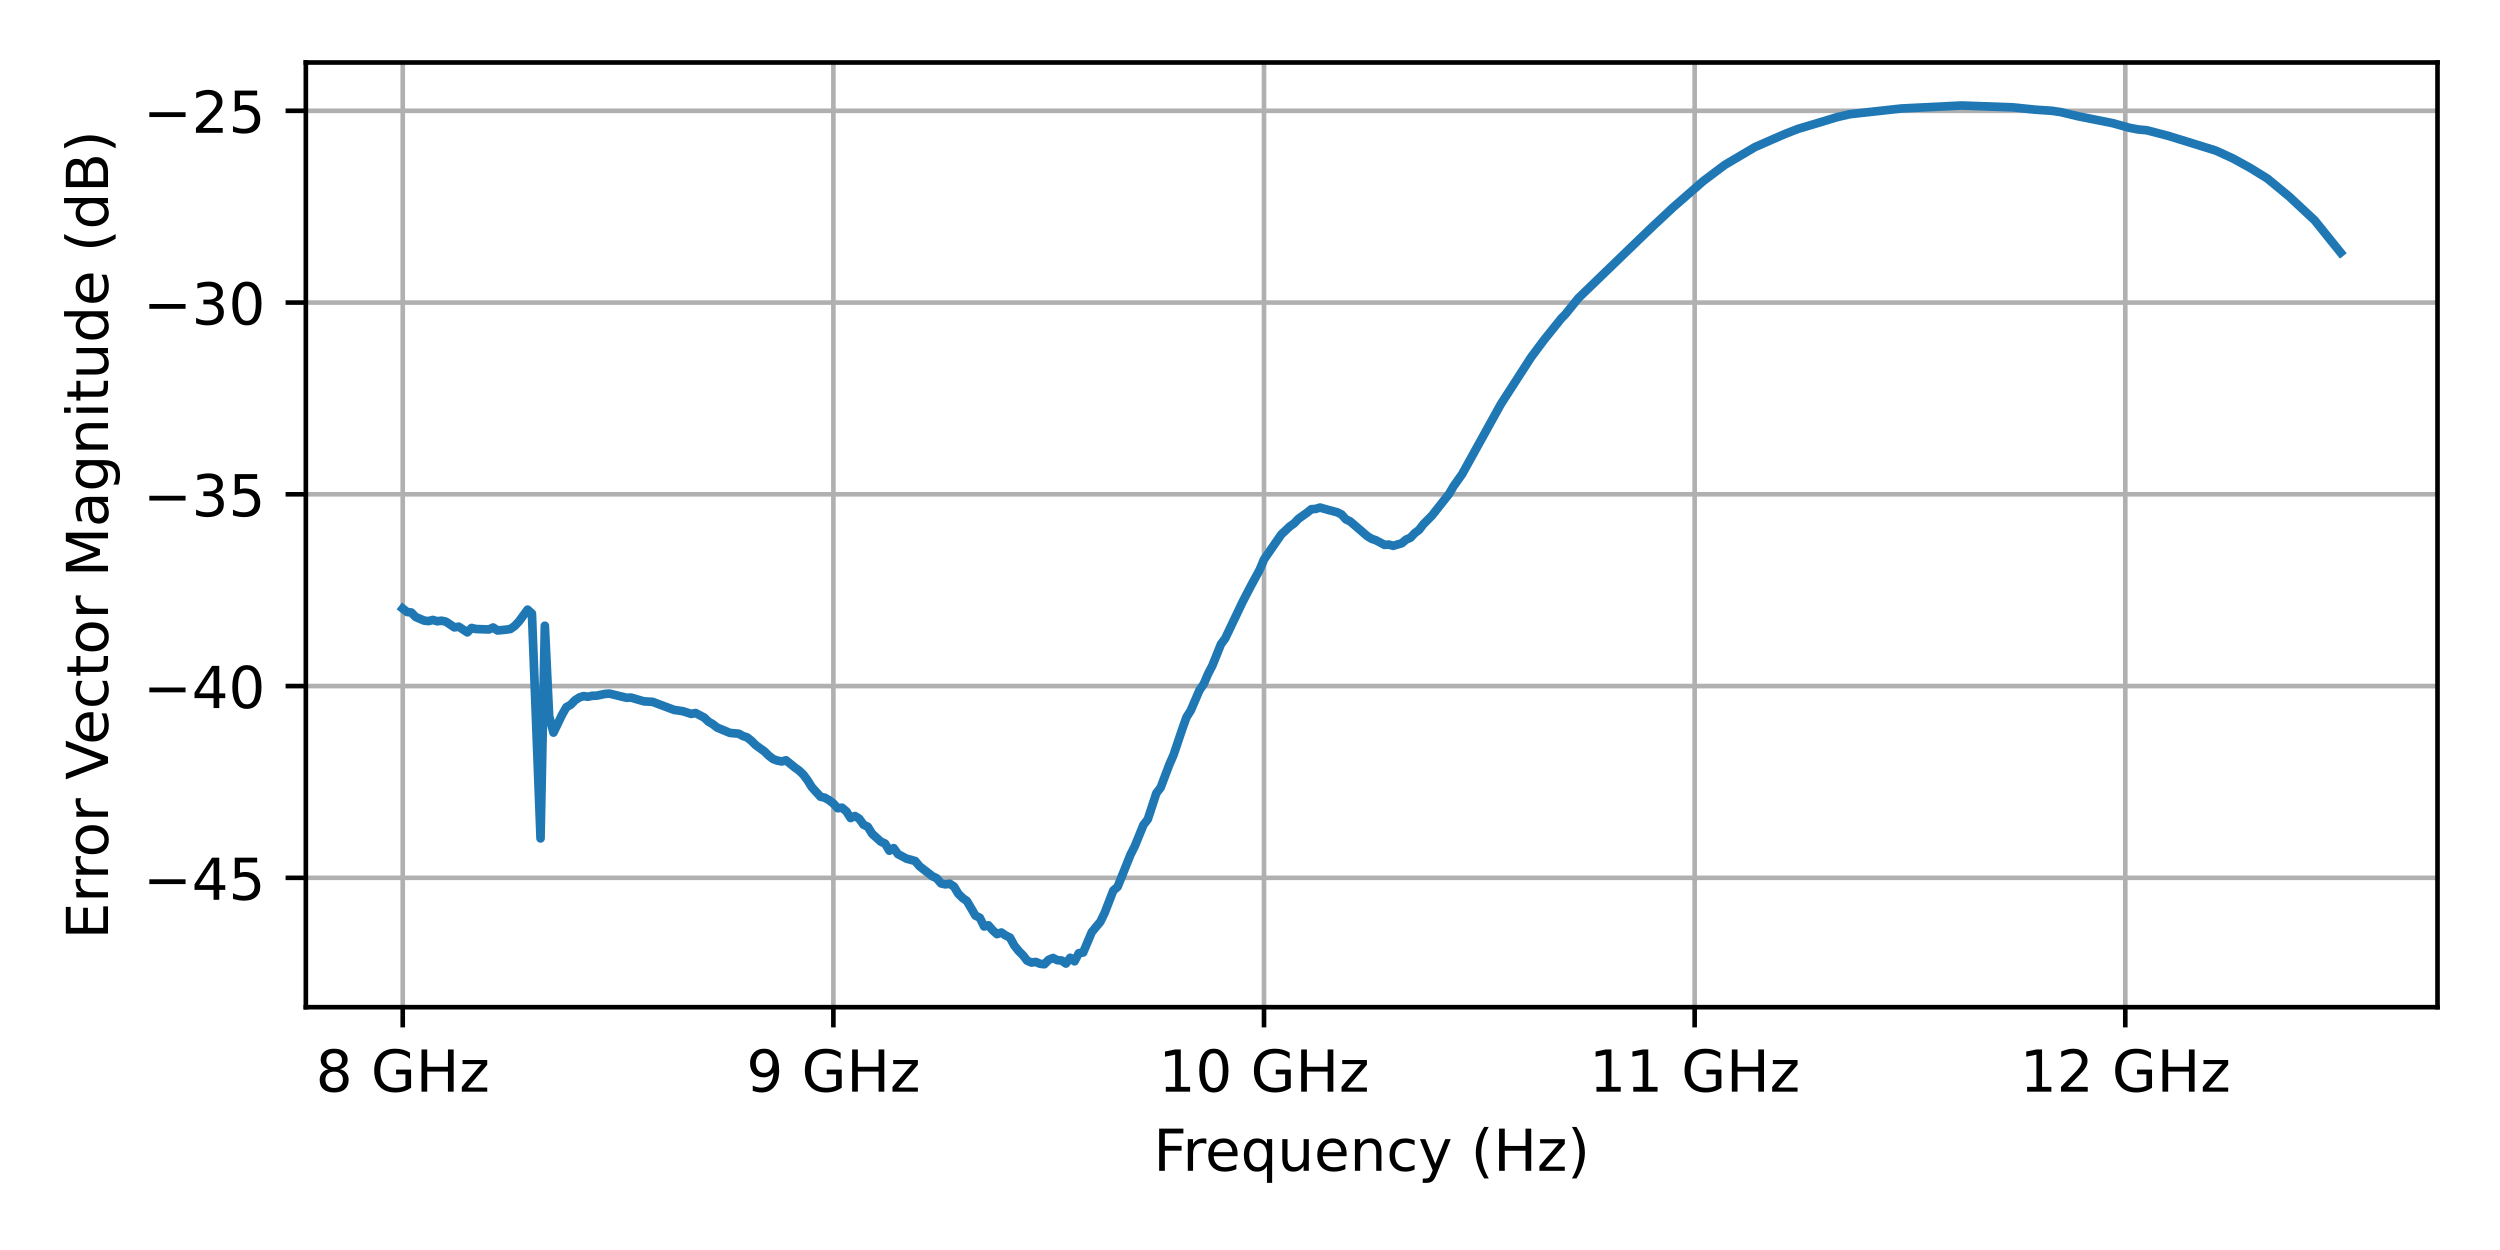
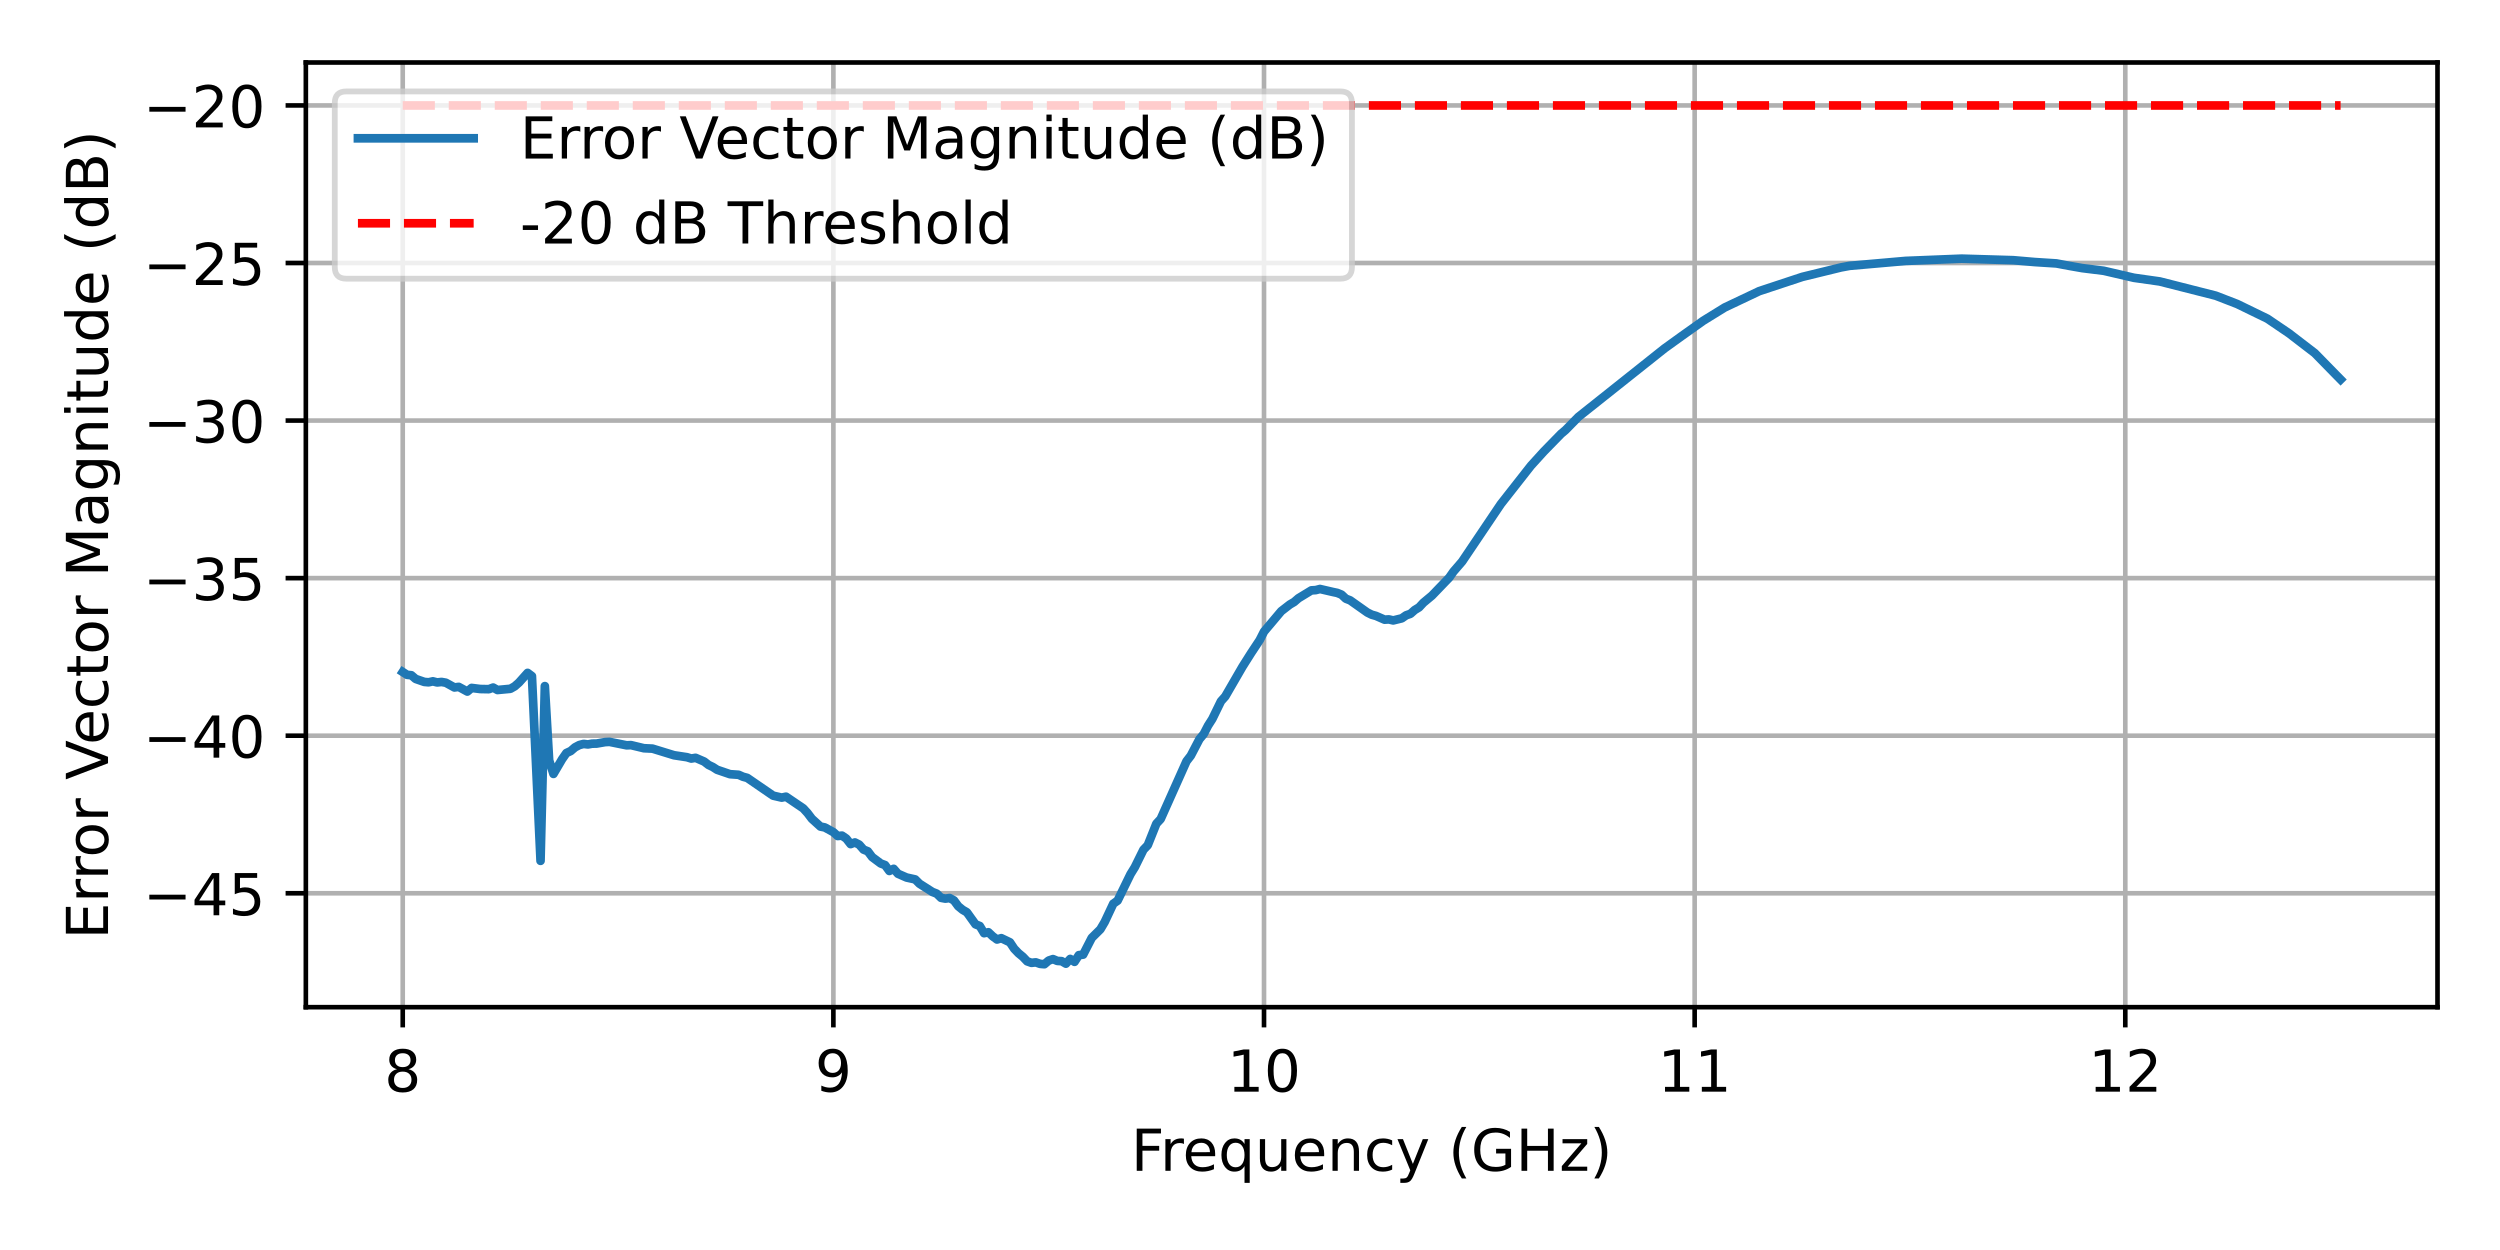
<svg xmlns="http://www.w3.org/2000/svg" xmlns:xlink="http://www.w3.org/1999/xlink" width="432pt" height="216pt" viewBox="0 0 432 216" version="1.1">
  <defs>
    <style type="text/css">*{stroke-linejoin: round; stroke-linecap: butt}</style>
  </defs>
  <g id="figure_1">
    <g id="patch_1">
      <path d="M 0 216  L 432 216  L 432 0  L 0 0  z " style="fill: #ffffff" />
    </g>
    <g id="axes_1">
      <g id="patch_2">
        <path d="M 52.85 174.04  L 421.2 174.04  L 421.2 10.8  L 52.85 10.8  z " style="fill: #ffffff" />
      </g>
      <g id="matplotlib.axis_1">
        <g id="xtick_1">
          <g id="line2d_1">
-             <path d="M 69.593 174.04  L 69.593 10.8  " clip-path="url(#pa9a84794ac)" style="fill: none; stroke: #b0b0b0; stroke-width: 0.8; stroke-linecap: square" />
+             <path d="M 69.593 174.04  L 69.593 10.8  " clip-path="url(#pfd06165107)" style="fill: none; stroke: #b0b0b0; stroke-width: 0.8; stroke-linecap: square" />
          </g>
          <g id="line2d_2">
            <defs>
-               <path id="m5b9aafe7ae" d="M 0 0  L 0 3.5  " style="stroke: #000000; stroke-width: 0.8" />
-             </defs>
-             <g>
-               <use xlink:href="#m5b9aafe7ae" x="69.593" y="174.04" style="stroke: #000000; stroke-width: 0.8" />
+               <path id="m8719b573a9" d="M 0 0  L 0 3.5  " style="stroke: #000000; stroke-width: 0.8" />
+             </defs>
+             <g>
+               <use xlink:href="#m8719b573a9" x="69.593" y="174.04" style="stroke: #000000; stroke-width: 0.8" />
            </g>
          </g>
          <g id="text_1">
-             <g transform="translate(54.56428 188.6384) scale(0.1 -0.1)">
+             <g transform="translate(66.41193 188.6384) scale(0.1 -0.1)">
              <defs>
                <path id="DejaVuSans-38" d="M 2034 2216  Q 1584 2216 1326 1975  Q 1069 1734 1069 1313  Q 1069 891 1326 650  Q 1584 409 2034 409  Q 2484 409 2743 651  Q 3003 894 3003 1313  Q 3003 1734 2745 1975  Q 2488 2216 2034 2216  z M 1403 2484  Q 997 2584 770 2862  Q 544 3141 544 3541  Q 544 4100 942 4425  Q 1341 4750 2034 4750  Q 2731 4750 3128 4425  Q 3525 4100 3525 3541  Q 3525 3141 3298 2862  Q 3072 2584 2669 2484  Q 3125 2378 3379 2068  Q 3634 1759 3634 1313  Q 3634 634 3220 271  Q 2806 -91 2034 -91  Q 1263 -91 848 271  Q 434 634 434 1313  Q 434 1759 690 2068  Q 947 2378 1403 2484  z M 1172 3481  Q 1172 3119 1398 2916  Q 1625 2713 2034 2713  Q 2441 2713 2670 2916  Q 2900 3119 2900 3481  Q 2900 3844 2670 4047  Q 2441 4250 2034 4250  Q 1625 4250 1398 4047  Q 1172 3844 1172 3481  z " transform="scale(0.015625)" />
-                 <path id="DejaVuSans-20" transform="scale(0.015625)" />
-                 <path id="DejaVuSans-47" d="M 3809 666  L 3809 1919  L 2778 1919  L 2778 2438  L 4434 2438  L 4434 434  Q 4069 175 3628 42  Q 3188 -91 2688 -91  Q 1594 -91 976 548  Q 359 1188 359 2328  Q 359 3472 976 4111  Q 1594 4750 2688 4750  Q 3144 4750 3555 4637  Q 3966 4525 4313 4306  L 4313 3634  Q 3963 3931 3569 4081  Q 3175 4231 2741 4231  Q 1884 4231 1454 3753  Q 1025 3275 1025 2328  Q 1025 1384 1454 906  Q 1884 428 2741 428  Q 3075 428 3337 486  Q 3600 544 3809 666  z " transform="scale(0.015625)" />
-                 <path id="DejaVuSans-48" d="M 628 4666  L 1259 4666  L 1259 2753  L 3553 2753  L 3553 4666  L 4184 4666  L 4184 0  L 3553 0  L 3553 2222  L 1259 2222  L 1259 0  L 628 0  L 628 4666  z " transform="scale(0.015625)" />
-                 <path id="DejaVuSans-7a" d="M 353 3500  L 3084 3500  L 3084 2975  L 922 459  L 3084 459  L 3084 0  L 275 0  L 275 525  L 2438 3041  L 353 3041  L 353 3500  z " transform="scale(0.015625)" />
              </defs>
              <use xlink:href="#DejaVuSans-38" />
-               <use xlink:href="#DejaVuSans-20" x="63.623" />
-               <use xlink:href="#DejaVuSans-47" x="95.41" />
-               <use xlink:href="#DejaVuSans-48" x="172.9" />
-               <use xlink:href="#DejaVuSans-7a" x="248.096" />
            </g>
          </g>
        </g>
        <g id="xtick_2">
          <g id="line2d_3">
-             <path d="M 144.007 174.04  L 144.007 10.8  " clip-path="url(#pa9a84794ac)" style="fill: none; stroke: #b0b0b0; stroke-width: 0.8; stroke-linecap: square" />
+             <path d="M 144.007 174.04  L 144.007 10.8  " clip-path="url(#pfd06165107)" style="fill: none; stroke: #b0b0b0; stroke-width: 0.8; stroke-linecap: square" />
          </g>
          <g id="line2d_4">
            <g>
-               <use xlink:href="#m5b9aafe7ae" x="144.007" y="174.04" style="stroke: #000000; stroke-width: 0.8" />
+               <use xlink:href="#m8719b573a9" x="144.007" y="174.04" style="stroke: #000000; stroke-width: 0.8" />
            </g>
          </g>
          <g id="text_2">
-             <g transform="translate(128.9784 188.6384) scale(0.1 -0.1)">
+             <g transform="translate(140.8261 188.6384) scale(0.1 -0.1)">
              <defs>
                <path id="DejaVuSans-39" d="M 703 97  L 703 672  Q 941 559 1184 500  Q 1428 441 1663 441  Q 2288 441 2617 861  Q 2947 1281 2994 2138  Q 2813 1869 2534 1725  Q 2256 1581 1919 1581  Q 1219 1581 811 2004  Q 403 2428 403 3163  Q 403 3881 828 4315  Q 1253 4750 1959 4750  Q 2769 4750 3195 4129  Q 3622 3509 3622 2328  Q 3622 1225 3098 567  Q 2575 -91 1691 -91  Q 1453 -91 1209 -44  Q 966 3 703 97  z M 1959 2075  Q 2384 2075 2632 2365  Q 2881 2656 2881 3163  Q 2881 3666 2632 3958  Q 2384 4250 1959 4250  Q 1534 4250 1286 3958  Q 1038 3666 1038 3163  Q 1038 2656 1286 2365  Q 1534 2075 1959 2075  z " transform="scale(0.015625)" />
              </defs>
              <use xlink:href="#DejaVuSans-39" />
-               <use xlink:href="#DejaVuSans-20" x="63.623" />
-               <use xlink:href="#DejaVuSans-47" x="95.41" />
-               <use xlink:href="#DejaVuSans-48" x="172.9" />
-               <use xlink:href="#DejaVuSans-7a" x="248.096" />
            </g>
          </g>
        </g>
        <g id="xtick_3">
          <g id="line2d_5">
-             <path d="M 218.421 174.04  L 218.421 10.8  " clip-path="url(#pa9a84794ac)" style="fill: none; stroke: #b0b0b0; stroke-width: 0.8; stroke-linecap: square" />
+             <path d="M 218.421 174.04  L 218.421 10.8  " clip-path="url(#pfd06165107)" style="fill: none; stroke: #b0b0b0; stroke-width: 0.8; stroke-linecap: square" />
          </g>
          <g id="line2d_6">
            <g>
-               <use xlink:href="#m5b9aafe7ae" x="218.421" y="174.04" style="stroke: #000000; stroke-width: 0.8" />
+               <use xlink:href="#m8719b573a9" x="218.421" y="174.04" style="stroke: #000000; stroke-width: 0.8" />
            </g>
          </g>
          <g id="text_3">
-             <g transform="translate(200.2113 188.6384) scale(0.1 -0.1)">
+             <g transform="translate(212.059 188.6384) scale(0.1 -0.1)">
              <defs>
                <path id="DejaVuSans-31" d="M 794 531  L 1825 531  L 1825 4091  L 703 3866  L 703 4441  L 1819 4666  L 2450 4666  L 2450 531  L 3481 531  L 3481 0  L 794 0  L 794 531  z " transform="scale(0.015625)" />
                <path id="DejaVuSans-30" d="M 2034 4250  Q 1547 4250 1301 3770  Q 1056 3291 1056 2328  Q 1056 1369 1301 889  Q 1547 409 2034 409  Q 2525 409 2770 889  Q 3016 1369 3016 2328  Q 3016 3291 2770 3770  Q 2525 4250 2034 4250  z M 2034 4750  Q 2819 4750 3233 4129  Q 3647 3509 3647 2328  Q 3647 1150 3233 529  Q 2819 -91 2034 -91  Q 1250 -91 836 529  Q 422 1150 422 2328  Q 422 3509 836 4129  Q 1250 4750 2034 4750  z " transform="scale(0.015625)" />
              </defs>
              <use xlink:href="#DejaVuSans-31" />
              <use xlink:href="#DejaVuSans-30" x="63.623" />
-               <use xlink:href="#DejaVuSans-20" x="127.246" />
-               <use xlink:href="#DejaVuSans-47" x="159.033" />
-               <use xlink:href="#DejaVuSans-48" x="236.523" />
-               <use xlink:href="#DejaVuSans-7a" x="311.719" />
            </g>
          </g>
        </g>
        <g id="xtick_4">
          <g id="line2d_7">
-             <path d="M 292.836 174.04  L 292.836 10.8  " clip-path="url(#pa9a84794ac)" style="fill: none; stroke: #b0b0b0; stroke-width: 0.8; stroke-linecap: square" />
+             <path d="M 292.836 174.04  L 292.836 10.8  " clip-path="url(#pfd06165107)" style="fill: none; stroke: #b0b0b0; stroke-width: 0.8; stroke-linecap: square" />
          </g>
          <g id="line2d_8">
            <g>
-               <use xlink:href="#m5b9aafe7ae" x="292.836" y="174.04" style="stroke: #000000; stroke-width: 0.8" />
+               <use xlink:href="#m8719b573a9" x="292.836" y="174.04" style="stroke: #000000; stroke-width: 0.8" />
            </g>
          </g>
          <g id="text_4">
-             <g transform="translate(274.6255 188.6384) scale(0.1 -0.1)">
+             <g transform="translate(286.4731 188.6384) scale(0.1 -0.1)">
              <use xlink:href="#DejaVuSans-31" />
              <use xlink:href="#DejaVuSans-31" x="63.623" />
-               <use xlink:href="#DejaVuSans-20" x="127.246" />
-               <use xlink:href="#DejaVuSans-47" x="159.033" />
-               <use xlink:href="#DejaVuSans-48" x="236.523" />
-               <use xlink:href="#DejaVuSans-7a" x="311.719" />
            </g>
          </g>
        </g>
        <g id="xtick_5">
          <g id="line2d_9">
-             <path d="M 367.25 174.04  L 367.25 10.8  " clip-path="url(#pa9a84794ac)" style="fill: none; stroke: #b0b0b0; stroke-width: 0.8; stroke-linecap: square" />
+             <path d="M 367.25 174.04  L 367.25 10.8  " clip-path="url(#pfd06165107)" style="fill: none; stroke: #b0b0b0; stroke-width: 0.8; stroke-linecap: square" />
          </g>
          <g id="line2d_10">
            <g>
-               <use xlink:href="#m5b9aafe7ae" x="367.25" y="174.04" style="stroke: #000000; stroke-width: 0.8" />
+               <use xlink:href="#m8719b573a9" x="367.25" y="174.04" style="stroke: #000000; stroke-width: 0.8" />
            </g>
          </g>
          <g id="text_5">
-             <g transform="translate(349.0396 188.6384) scale(0.1 -0.1)">
+             <g transform="translate(360.8872 188.6384) scale(0.1 -0.1)">
              <defs>
                <path id="DejaVuSans-32" d="M 1228 531  L 3431 531  L 3431 0  L 469 0  L 469 531  Q 828 903 1448 1529  Q 2069 2156 2228 2338  Q 2531 2678 2651 2914  Q 2772 3150 2772 3378  Q 2772 3750 2511 3984  Q 2250 4219 1831 4219  Q 1534 4219 1204 4116  Q 875 4013 500 3803  L 500 4441  Q 881 4594 1212 4672  Q 1544 4750 1819 4750  Q 2544 4750 2975 4387  Q 3406 4025 3406 3419  Q 3406 3131 3298 2873  Q 3191 2616 2906 2266  Q 2828 2175 2409 1742  Q 1991 1309 1228 531  z " transform="scale(0.015625)" />
              </defs>
              <use xlink:href="#DejaVuSans-31" />
              <use xlink:href="#DejaVuSans-32" x="63.623" />
-               <use xlink:href="#DejaVuSans-20" x="127.246" />
-               <use xlink:href="#DejaVuSans-47" x="159.033" />
-               <use xlink:href="#DejaVuSans-48" x="236.523" />
-               <use xlink:href="#DejaVuSans-7a" x="311.719" />
            </g>
          </g>
        </g>
        <g id="text_6">
-           <g transform="translate(199.3203 202.3166) scale(0.1 -0.1)">
+           <g transform="translate(195.4461 202.3166) scale(0.1 -0.1)">
            <defs>
              <path id="DejaVuSans-46" d="M 628 4666  L 3309 4666  L 3309 4134  L 1259 4134  L 1259 2759  L 3109 2759  L 3109 2228  L 1259 2228  L 1259 0  L 628 0  L 628 4666  z " transform="scale(0.015625)" />
              <path id="DejaVuSans-72" d="M 2631 2963  Q 2534 3019 2420 3045  Q 2306 3072 2169 3072  Q 1681 3072 1420 2755  Q 1159 2438 1159 1844  L 1159 0  L 581 0  L 581 3500  L 1159 3500  L 1159 2956  Q 1341 3275 1631 3429  Q 1922 3584 2338 3584  Q 2397 3584 2469 3576  Q 2541 3569 2628 3553  L 2631 2963  z " transform="scale(0.015625)" />
              <path id="DejaVuSans-65" d="M 3597 1894  L 3597 1613  L 953 1613  Q 991 1019 1311 708  Q 1631 397 2203 397  Q 2534 397 2845 478  Q 3156 559 3463 722  L 3463 178  Q 3153 47 2828 -22  Q 2503 -91 2169 -91  Q 1331 -91 842 396  Q 353 884 353 1716  Q 353 2575 817 3079  Q 1281 3584 2069 3584  Q 2775 3584 3186 3129  Q 3597 2675 3597 1894  z M 3022 2063  Q 3016 2534 2758 2815  Q 2500 3097 2075 3097  Q 1594 3097 1305 2825  Q 1016 2553 972 2059  L 3022 2063  z " transform="scale(0.015625)" />
              <path id="DejaVuSans-71" d="M 947 1747  Q 947 1113 1208 752  Q 1469 391 1925 391  Q 2381 391 2643 752  Q 2906 1113 2906 1747  Q 2906 2381 2643 2742  Q 2381 3103 1925 3103  Q 1469 3103 1208 2742  Q 947 2381 947 1747  z M 2906 525  Q 2725 213 2448 61  Q 2172 -91 1784 -91  Q 1150 -91 751 415  Q 353 922 353 1747  Q 353 2572 751 3078  Q 1150 3584 1784 3584  Q 2172 3584 2448 3432  Q 2725 3281 2906 2969  L 2906 3500  L 3481 3500  L 3481 -1331  L 2906 -1331  L 2906 525  z " transform="scale(0.015625)" />
              <path id="DejaVuSans-75" d="M 544 1381  L 544 3500  L 1119 3500  L 1119 1403  Q 1119 906 1312 657  Q 1506 409 1894 409  Q 2359 409 2629 706  Q 2900 1003 2900 1516  L 2900 3500  L 3475 3500  L 3475 0  L 2900 0  L 2900 538  Q 2691 219 2414 64  Q 2138 -91 1772 -91  Q 1169 -91 856 284  Q 544 659 544 1381  z M 1991 3584  L 1991 3584  z " transform="scale(0.015625)" />
              <path id="DejaVuSans-6e" d="M 3513 2113  L 3513 0  L 2938 0  L 2938 2094  Q 2938 2591 2744 2837  Q 2550 3084 2163 3084  Q 1697 3084 1428 2787  Q 1159 2491 1159 1978  L 1159 0  L 581 0  L 581 3500  L 1159 3500  L 1159 2956  Q 1366 3272 1645 3428  Q 1925 3584 2291 3584  Q 2894 3584 3203 3211  Q 3513 2838 3513 2113  z " transform="scale(0.015625)" />
              <path id="DejaVuSans-63" d="M 3122 3366  L 3122 2828  Q 2878 2963 2633 3030  Q 2388 3097 2138 3097  Q 1578 3097 1268 2742  Q 959 2388 959 1747  Q 959 1106 1268 751  Q 1578 397 2138 397  Q 2388 397 2633 464  Q 2878 531 3122 666  L 3122 134  Q 2881 22 2623 -34  Q 2366 -91 2075 -91  Q 1284 -91 818 406  Q 353 903 353 1747  Q 353 2603 823 3093  Q 1294 3584 2113 3584  Q 2378 3584 2631 3529  Q 2884 3475 3122 3366  z " transform="scale(0.015625)" />
              <path id="DejaVuSans-79" d="M 2059 -325  Q 1816 -950 1584 -1140  Q 1353 -1331 966 -1331  L 506 -1331  L 506 -850  L 844 -850  Q 1081 -850 1212 -737  Q 1344 -625 1503 -206  L 1606 56  L 191 3500  L 800 3500  L 1894 763  L 2988 3500  L 3597 3500  L 2059 -325  z " transform="scale(0.015625)" />
+               <path id="DejaVuSans-20" transform="scale(0.015625)" />
              <path id="DejaVuSans-28" d="M 1984 4856  Q 1566 4138 1362 3434  Q 1159 2731 1159 2009  Q 1159 1288 1364 580  Q 1569 -128 1984 -844  L 1484 -844  Q 1016 -109 783 600  Q 550 1309 550 2009  Q 550 2706 781 3412  Q 1013 4119 1484 4856  L 1984 4856  z " transform="scale(0.015625)" />
+               <path id="DejaVuSans-47" d="M 3809 666  L 3809 1919  L 2778 1919  L 2778 2438  L 4434 2438  L 4434 434  Q 4069 175 3628 42  Q 3188 -91 2688 -91  Q 1594 -91 976 548  Q 359 1188 359 2328  Q 359 3472 976 4111  Q 1594 4750 2688 4750  Q 3144 4750 3555 4637  Q 3966 4525 4313 4306  L 4313 3634  Q 3963 3931 3569 4081  Q 3175 4231 2741 4231  Q 1884 4231 1454 3753  Q 1025 3275 1025 2328  Q 1025 1384 1454 906  Q 1884 428 2741 428  Q 3075 428 3337 486  Q 3600 544 3809 666  z " transform="scale(0.015625)" />
+               <path id="DejaVuSans-48" d="M 628 4666  L 1259 4666  L 1259 2753  L 3553 2753  L 3553 4666  L 4184 4666  L 4184 0  L 3553 0  L 3553 2222  L 1259 2222  L 1259 0  L 628 0  L 628 4666  z " transform="scale(0.015625)" />
+               <path id="DejaVuSans-7a" d="M 353 3500  L 3084 3500  L 3084 2975  L 922 459  L 3084 459  L 3084 0  L 275 0  L 275 525  L 2438 3041  L 353 3041  L 353 3500  z " transform="scale(0.015625)" />
              <path id="DejaVuSans-29" d="M 513 4856  L 1013 4856  Q 1481 4119 1714 3412  Q 1947 2706 1947 2009  Q 1947 1309 1714 600  Q 1481 -109 1013 -844  L 513 -844  Q 928 -128 1133 580  Q 1338 1288 1338 2009  Q 1338 2731 1133 3434  Q 928 4138 513 4856  z " transform="scale(0.015625)" />
            </defs>
            <use xlink:href="#DejaVuSans-46" />
            <use xlink:href="#DejaVuSans-72" x="50.27" />
            <use xlink:href="#DejaVuSans-65" x="89.133" />
            <use xlink:href="#DejaVuSans-71" x="150.656" />
            <use xlink:href="#DejaVuSans-75" x="214.133" />
            <use xlink:href="#DejaVuSans-65" x="277.512" />
            <use xlink:href="#DejaVuSans-6e" x="339.035" />
            <use xlink:href="#DejaVuSans-63" x="402.414" />
            <use xlink:href="#DejaVuSans-79" x="457.395" />
            <use xlink:href="#DejaVuSans-20" x="516.574" />
            <use xlink:href="#DejaVuSans-28" x="548.361" />
-             <use xlink:href="#DejaVuSans-48" x="587.375" />
-             <use xlink:href="#DejaVuSans-7a" x="662.57" />
-             <use xlink:href="#DejaVuSans-29" x="715.061" />
+             <use xlink:href="#DejaVuSans-47" x="587.375" />
+             <use xlink:href="#DejaVuSans-48" x="664.865" />
+             <use xlink:href="#DejaVuSans-7a" x="740.061" />
+             <use xlink:href="#DejaVuSans-29" x="792.551" />
          </g>
        </g>
      </g>
      <g id="matplotlib.axis_2">
        <g id="ytick_1">
          <g id="line2d_11">
-             <path d="M 52.85 151.692  L 421.2 151.692  " clip-path="url(#pa9a84794ac)" style="fill: none; stroke: #b0b0b0; stroke-width: 0.8; stroke-linecap: square" />
+             <path d="M 52.85 154.354  L 421.2 154.354  " clip-path="url(#pfd06165107)" style="fill: none; stroke: #b0b0b0; stroke-width: 0.8; stroke-linecap: square" />
          </g>
          <g id="line2d_12">
            <defs>
-               <path id="m602efb0ba7" d="M 0 0  L -3.5 0  " style="stroke: #000000; stroke-width: 0.8" />
-             </defs>
-             <g>
-               <use xlink:href="#m602efb0ba7" x="52.85" y="151.692" style="stroke: #000000; stroke-width: 0.8" />
+               <path id="m8ec551539e" d="M 0 0  L -3.5 0  " style="stroke: #000000; stroke-width: 0.8" />
+             </defs>
+             <g>
+               <use xlink:href="#m8ec551539e" x="52.85" y="154.354" style="stroke: #000000; stroke-width: 0.8" />
            </g>
          </g>
          <g id="text_7">
-             <g transform="translate(24.74531 155.4909) scale(0.1 -0.1)">
+             <g transform="translate(24.74531 158.1533) scale(0.1 -0.1)">
              <defs>
                <path id="DejaVuSans-2212" d="M 678 2272  L 4684 2272  L 4684 1741  L 678 1741  L 678 2272  z " transform="scale(0.015625)" />
                <path id="DejaVuSans-34" d="M 2419 4116  L 825 1625  L 2419 1625  L 2419 4116  z M 2253 4666  L 3047 4666  L 3047 1625  L 3713 1625  L 3713 1100  L 3047 1100  L 3047 0  L 2419 0  L 2419 1100  L 313 1100  L 313 1709  L 2253 4666  z " transform="scale(0.015625)" />
                <path id="DejaVuSans-35" d="M 691 4666  L 3169 4666  L 3169 4134  L 1269 4134  L 1269 2991  Q 1406 3038 1543 3061  Q 1681 3084 1819 3084  Q 2600 3084 3056 2656  Q 3513 2228 3513 1497  Q 3513 744 3044 326  Q 2575 -91 1722 -91  Q 1428 -91 1123 -41  Q 819 9 494 109  L 494 744  Q 775 591 1075 516  Q 1375 441 1709 441  Q 2250 441 2565 725  Q 2881 1009 2881 1497  Q 2881 1984 2565 2268  Q 2250 2553 1709 2553  Q 1456 2553 1204 2497  Q 953 2441 691 2322  L 691 4666  z " transform="scale(0.015625)" />
              </defs>
              <use xlink:href="#DejaVuSans-2212" />
              <use xlink:href="#DejaVuSans-34" x="83.789" />
              <use xlink:href="#DejaVuSans-35" x="147.412" />
            </g>
          </g>
        </g>
        <g id="ytick_2">
          <g id="line2d_13">
-             <path d="M 52.85 118.555  L 421.2 118.555  " clip-path="url(#pa9a84794ac)" style="fill: none; stroke: #b0b0b0; stroke-width: 0.8; stroke-linecap: square" />
+             <path d="M 52.85 127.127  L 421.2 127.127  " clip-path="url(#pfd06165107)" style="fill: none; stroke: #b0b0b0; stroke-width: 0.8; stroke-linecap: square" />
          </g>
          <g id="line2d_14">
            <g>
-               <use xlink:href="#m602efb0ba7" x="52.85" y="118.555" style="stroke: #000000; stroke-width: 0.8" />
+               <use xlink:href="#m8ec551539e" x="52.85" y="127.127" style="stroke: #000000; stroke-width: 0.8" />
            </g>
          </g>
          <g id="text_8">
-             <g transform="translate(24.74531 122.3542) scale(0.1 -0.1)">
+             <g transform="translate(24.74531 130.9265) scale(0.1 -0.1)">
              <use xlink:href="#DejaVuSans-2212" />
              <use xlink:href="#DejaVuSans-34" x="83.789" />
              <use xlink:href="#DejaVuSans-30" x="147.412" />
            </g>
          </g>
        </g>
        <g id="ytick_3">
          <g id="line2d_15">
-             <path d="M 52.85 85.418  L 421.2 85.418  " clip-path="url(#pa9a84794ac)" style="fill: none; stroke: #b0b0b0; stroke-width: 0.8; stroke-linecap: square" />
+             <path d="M 52.85 99.9  L 421.2 99.9  " clip-path="url(#pfd06165107)" style="fill: none; stroke: #b0b0b0; stroke-width: 0.8; stroke-linecap: square" />
          </g>
          <g id="line2d_16">
            <g>
-               <use xlink:href="#m602efb0ba7" x="52.85" y="85.418" style="stroke: #000000; stroke-width: 0.8" />
+               <use xlink:href="#m8ec551539e" x="52.85" y="99.9" style="stroke: #000000; stroke-width: 0.8" />
            </g>
          </g>
          <g id="text_9">
-             <g transform="translate(24.74531 89.21762) scale(0.1 -0.1)">
+             <g transform="translate(24.74531 103.6997) scale(0.1 -0.1)">
              <defs>
                <path id="DejaVuSans-33" d="M 2597 2516  Q 3050 2419 3304 2112  Q 3559 1806 3559 1356  Q 3559 666 3084 287  Q 2609 -91 1734 -91  Q 1441 -91 1130 -33  Q 819 25 488 141  L 488 750  Q 750 597 1062 519  Q 1375 441 1716 441  Q 2309 441 2620 675  Q 2931 909 2931 1356  Q 2931 1769 2642 2001  Q 2353 2234 1838 2234  L 1294 2234  L 1294 2753  L 1863 2753  Q 2328 2753 2575 2939  Q 2822 3125 2822 3475  Q 2822 3834 2567 4026  Q 2313 4219 1838 4219  Q 1578 4219 1281 4162  Q 984 4106 628 3988  L 628 4550  Q 988 4650 1302 4700  Q 1616 4750 1894 4750  Q 2613 4750 3031 4423  Q 3450 4097 3450 3541  Q 3450 3153 3228 2886  Q 3006 2619 2597 2516  z " transform="scale(0.015625)" />
              </defs>
              <use xlink:href="#DejaVuSans-2212" />
              <use xlink:href="#DejaVuSans-33" x="83.789" />
              <use xlink:href="#DejaVuSans-35" x="147.412" />
            </g>
          </g>
        </g>
        <g id="ytick_4">
          <g id="line2d_17">
-             <path d="M 52.85 52.282  L 421.2 52.282  " clip-path="url(#pa9a84794ac)" style="fill: none; stroke: #b0b0b0; stroke-width: 0.8; stroke-linecap: square" />
+             <path d="M 52.85 72.674  L 421.2 72.674  " clip-path="url(#pfd06165107)" style="fill: none; stroke: #b0b0b0; stroke-width: 0.8; stroke-linecap: square" />
          </g>
          <g id="line2d_18">
            <g>
-               <use xlink:href="#m602efb0ba7" x="52.85" y="52.282" style="stroke: #000000; stroke-width: 0.8" />
+               <use xlink:href="#m8ec551539e" x="52.85" y="72.674" style="stroke: #000000; stroke-width: 0.8" />
            </g>
          </g>
          <g id="text_10">
-             <g transform="translate(24.74531 56.08099) scale(0.1 -0.1)">
+             <g transform="translate(24.74531 76.47285) scale(0.1 -0.1)">
              <use xlink:href="#DejaVuSans-2212" />
              <use xlink:href="#DejaVuSans-33" x="83.789" />
              <use xlink:href="#DejaVuSans-30" x="147.412" />
            </g>
          </g>
        </g>
        <g id="ytick_5">
          <g id="line2d_19">
-             <path d="M 52.85 19.145  L 421.2 19.145  " clip-path="url(#pa9a84794ac)" style="fill: none; stroke: #b0b0b0; stroke-width: 0.8; stroke-linecap: square" />
+             <path d="M 52.85 45.447  L 421.2 45.447  " clip-path="url(#pfd06165107)" style="fill: none; stroke: #b0b0b0; stroke-width: 0.8; stroke-linecap: square" />
          </g>
          <g id="line2d_20">
            <g>
-               <use xlink:href="#m602efb0ba7" x="52.85" y="19.145" style="stroke: #000000; stroke-width: 0.8" />
+               <use xlink:href="#m8ec551539e" x="52.85" y="45.447" style="stroke: #000000; stroke-width: 0.8" />
            </g>
          </g>
          <g id="text_11">
-             <g transform="translate(24.74531 22.94437) scale(0.1 -0.1)">
+             <g transform="translate(24.74531 49.24603) scale(0.1 -0.1)">
              <use xlink:href="#DejaVuSans-2212" />
              <use xlink:href="#DejaVuSans-32" x="83.789" />
              <use xlink:href="#DejaVuSans-35" x="147.412" />
            </g>
          </g>
        </g>
-         <g id="text_12">
+         <g id="ytick_6">
+           <g id="line2d_21">
+             <path d="M 52.85 18.22  L 421.2 18.22  " clip-path="url(#pfd06165107)" style="fill: none; stroke: #b0b0b0; stroke-width: 0.8; stroke-linecap: square" />
+           </g>
+           <g id="line2d_22">
+             <g>
+               <use xlink:href="#m8ec551539e" x="52.85" y="18.22" style="stroke: #000000; stroke-width: 0.8" />
+             </g>
+           </g>
+           <g id="text_12">
+             <g transform="translate(24.74531 22.01922) scale(0.1 -0.1)">
+               <use xlink:href="#DejaVuSans-2212" />
+               <use xlink:href="#DejaVuSans-32" x="83.789" />
+               <use xlink:href="#DejaVuSans-30" x="147.412" />
+             </g>
+           </g>
+         </g>
+         <g id="text_13">
          <g transform="translate(18.66562 162.302) rotate(-90) scale(0.1 -0.1)">
            <defs>
              <path id="DejaVuSans-45" d="M 628 4666  L 3578 4666  L 3578 4134  L 1259 4134  L 1259 2753  L 3481 2753  L 3481 2222  L 1259 2222  L 1259 531  L 3634 531  L 3634 0  L 628 0  L 628 4666  z " transform="scale(0.015625)" />
              <path id="DejaVuSans-6f" d="M 1959 3097  Q 1497 3097 1228 2736  Q 959 2375 959 1747  Q 959 1119 1226 758  Q 1494 397 1959 397  Q 2419 397 2687 759  Q 2956 1122 2956 1747  Q 2956 2369 2687 2733  Q 2419 3097 1959 3097  z M 1959 3584  Q 2709 3584 3137 3096  Q 3566 2609 3566 1747  Q 3566 888 3137 398  Q 2709 -91 1959 -91  Q 1206 -91 779 398  Q 353 888 353 1747  Q 353 2609 779 3096  Q 1206 3584 1959 3584  z " transform="scale(0.015625)" />
              <path id="DejaVuSans-56" d="M 1831 0  L 50 4666  L 709 4666  L 2188 738  L 3669 4666  L 4325 4666  L 2547 0  L 1831 0  z " transform="scale(0.015625)" />
              <path id="DejaVuSans-74" d="M 1172 4494  L 1172 3500  L 2356 3500  L 2356 3053  L 1172 3053  L 1172 1153  Q 1172 725 1289 603  Q 1406 481 1766 481  L 2356 481  L 2356 0  L 1766 0  Q 1100 0 847 248  Q 594 497 594 1153  L 594 3053  L 172 3053  L 172 3500  L 594 3500  L 594 4494  L 1172 4494  z " transform="scale(0.015625)" />
              <path id="DejaVuSans-4d" d="M 628 4666  L 1569 4666  L 2759 1491  L 3956 4666  L 4897 4666  L 4897 0  L 4281 0  L 4281 4097  L 3078 897  L 2444 897  L 1241 4097  L 1241 0  L 628 0  L 628 4666  z " transform="scale(0.015625)" />
              <path id="DejaVuSans-61" d="M 2194 1759  Q 1497 1759 1228 1600  Q 959 1441 959 1056  Q 959 750 1161 570  Q 1363 391 1709 391  Q 2188 391 2477 730  Q 2766 1069 2766 1631  L 2766 1759  L 2194 1759  z M 3341 1997  L 3341 0  L 2766 0  L 2766 531  Q 2569 213 2275 61  Q 1981 -91 1556 -91  Q 1019 -91 701 211  Q 384 513 384 1019  Q 384 1609 779 1909  Q 1175 2209 1959 2209  L 2766 2209  L 2766 2266  Q 2766 2663 2505 2880  Q 2244 3097 1772 3097  Q 1472 3097 1187 3025  Q 903 2953 641 2809  L 641 3341  Q 956 3463 1253 3523  Q 1550 3584 1831 3584  Q 2591 3584 2966 3190  Q 3341 2797 3341 1997  z " transform="scale(0.015625)" />
              <path id="DejaVuSans-67" d="M 2906 1791  Q 2906 2416 2648 2759  Q 2391 3103 1925 3103  Q 1463 3103 1205 2759  Q 947 2416 947 1791  Q 947 1169 1205 825  Q 1463 481 1925 481  Q 2391 481 2648 825  Q 2906 1169 2906 1791  z M 3481 434  Q 3481 -459 3084 -895  Q 2688 -1331 1869 -1331  Q 1566 -1331 1297 -1286  Q 1028 -1241 775 -1147  L 775 -588  Q 1028 -725 1275 -790  Q 1522 -856 1778 -856  Q 2344 -856 2625 -561  Q 2906 -266 2906 331  L 2906 616  Q 2728 306 2450 153  Q 2172 0 1784 0  Q 1141 0 747 490  Q 353 981 353 1791  Q 353 2603 747 3093  Q 1141 3584 1784 3584  Q 2172 3584 2450 3431  Q 2728 3278 2906 2969  L 2906 3500  L 3481 3500  L 3481 434  z " transform="scale(0.015625)" />
              <path id="DejaVuSans-69" d="M 603 3500  L 1178 3500  L 1178 0  L 603 0  L 603 3500  z M 603 4863  L 1178 4863  L 1178 4134  L 603 4134  L 603 4863  z " transform="scale(0.015625)" />
              <path id="DejaVuSans-64" d="M 2906 2969  L 2906 4863  L 3481 4863  L 3481 0  L 2906 0  L 2906 525  Q 2725 213 2448 61  Q 2172 -91 1784 -91  Q 1150 -91 751 415  Q 353 922 353 1747  Q 353 2572 751 3078  Q 1150 3584 1784 3584  Q 2172 3584 2448 3432  Q 2725 3281 2906 2969  z M 947 1747  Q 947 1113 1208 752  Q 1469 391 1925 391  Q 2381 391 2643 752  Q 2906 1113 2906 1747  Q 2906 2381 2643 2742  Q 2381 3103 1925 3103  Q 1469 3103 1208 2742  Q 947 2381 947 1747  z " transform="scale(0.015625)" />
              <path id="DejaVuSans-42" d="M 1259 2228  L 1259 519  L 2272 519  Q 2781 519 3026 730  Q 3272 941 3272 1375  Q 3272 1813 3026 2020  Q 2781 2228 2272 2228  L 1259 2228  z M 1259 4147  L 1259 2741  L 2194 2741  Q 2656 2741 2882 2914  Q 3109 3088 3109 3444  Q 3109 3797 2882 3972  Q 2656 4147 2194 4147  L 1259 4147  z M 628 4666  L 2241 4666  Q 2963 4666 3353 4366  Q 3744 4066 3744 3513  Q 3744 3084 3544 2831  Q 3344 2578 2956 2516  Q 3422 2416 3680 2098  Q 3938 1781 3938 1306  Q 3938 681 3513 340  Q 3088 0 2303 0  L 628 0  L 628 4666  z " transform="scale(0.015625)" />
            </defs>
            <use xlink:href="#DejaVuSans-45" />
            <use xlink:href="#DejaVuSans-72" x="63.184" />
            <use xlink:href="#DejaVuSans-72" x="102.547" />
            <use xlink:href="#DejaVuSans-6f" x="141.41" />
            <use xlink:href="#DejaVuSans-72" x="202.592" />
            <use xlink:href="#DejaVuSans-20" x="243.705" />
            <use xlink:href="#DejaVuSans-56" x="275.492" />
            <use xlink:href="#DejaVuSans-65" x="336.15" />
            <use xlink:href="#DejaVuSans-63" x="397.674" />
            <use xlink:href="#DejaVuSans-74" x="452.654" />
            <use xlink:href="#DejaVuSans-6f" x="491.863" />
            <use xlink:href="#DejaVuSans-72" x="553.045" />
            <use xlink:href="#DejaVuSans-20" x="594.158" />
            <use xlink:href="#DejaVuSans-4d" x="625.945" />
            <use xlink:href="#DejaVuSans-61" x="712.225" />
            <use xlink:href="#DejaVuSans-67" x="773.504" />
            <use xlink:href="#DejaVuSans-6e" x="836.98" />
            <use xlink:href="#DejaVuSans-69" x="900.359" />
            <use xlink:href="#DejaVuSans-74" x="928.143" />
            <use xlink:href="#DejaVuSans-75" x="967.352" />
            <use xlink:href="#DejaVuSans-64" x="1030.73" />
            <use xlink:href="#DejaVuSans-65" x="1094.207" />
            <use xlink:href="#DejaVuSans-20" x="1155.73" />
            <use xlink:href="#DejaVuSans-28" x="1187.518" />
            <use xlink:href="#DejaVuSans-64" x="1226.531" />
            <use xlink:href="#DejaVuSans-42" x="1290.008" />
            <use xlink:href="#DejaVuSans-29" x="1358.611" />
          </g>
        </g>
      </g>
-       <g id="line2d_21">
-         <path d="M 69.593 105.162  L 70.337 105.75  L 71.081 105.844  L 71.826 106.618  L 73.314 107.246  L 74.058 107.325  L 74.802 107.126  L 75.546 107.355  L 76.29 107.256  L 77.035 107.414  L 78.523 108.411  L 79.267 108.289  L 80.755 109.272  L 81.499 108.513  L 82.244 108.694  L 84.476 108.775  L 85.22 108.436  L 85.964 108.947  L 87.453 108.805  L 88.197 108.691  L 88.941 108.174  L 89.685 107.373  L 91.173 105.349  L 91.917 106.026  L 93.406 144.875  L 94.15 108.13  L 94.894 123.762  L 95.638 126.593  L 97.126 123.507  L 97.871 122.203  L 98.615 121.782  L 99.359 121.004  L 100.103 120.525  L 100.847 120.285  L 101.591 120.396  L 102.335 120.229  L 103.08 120.217  L 104.568 119.905  L 105.312 119.853  L 108.289 120.579  L 109.033 120.54  L 111.265 121.193  L 112.753 121.277  L 116.474 122.669  L 117.962 122.889  L 119.451 123.361  L 120.195 123.211  L 121.683 123.997  L 122.427 124.703  L 123.171 125.138  L 123.916 125.723  L 126.148 126.652  L 127.636 126.777  L 128.38 127.184  L 129.124 127.43  L 129.869 128.032  L 130.613 128.779  L 132.101 129.85  L 132.845 130.587  L 133.589 131.162  L 134.333 131.432  L 135.078 131.58  L 135.822 131.383  L 137.31 132.596  L 138.054 133.126  L 138.798 133.839  L 139.542 134.828  L 140.287 136.026  L 141.775 137.67  L 142.519 137.847  L 143.263 138.274  L 144.007 138.84  L 144.751 139.656  L 145.496 139.572  L 146.24 140.194  L 146.984 141.354  L 147.728 141.01  L 148.472 141.467  L 149.216 142.505  L 149.96 142.873  L 150.705 144.08  L 152.193 145.429  L 152.937 145.765  L 153.681 147.001  L 154.425 146.556  L 155.169 147.591  L 156.658 148.384  L 158.146 148.782  L 158.89 149.685  L 161.123 151.419  L 161.867 151.77  L 162.611 152.65  L 163.355 152.822  L 164.099 152.7  L 164.843 153.195  L 165.587 154.424  L 166.332 155.167  L 167.076 155.697  L 168.564 158.222  L 169.308 158.582  L 170.052 160.09  L 170.796 159.895  L 171.541 160.75  L 172.285 161.418  L 173.029 161.14  L 173.773 161.647  L 174.517 162.01  L 175.261 163.369  L 176.005 164.311  L 176.75 165.056  L 177.494 166.008  L 178.238 166.326  L 178.982 166.225  L 179.726 166.541  L 180.47 166.62  L 181.214 165.849  L 181.959 165.542  L 182.703 165.923  L 183.447 165.972  L 184.191 166.498  L 184.935 165.508  L 185.679 166.114  L 186.423 164.711  L 187.168 164.597  L 188.656 161.072  L 190.144 159.276  L 190.888 157.742  L 192.377 153.884  L 193.121 153.248  L 195.353 147.68  L 196.097 146.208  L 197.586 142.536  L 198.33 141.594  L 199.818 137.063  L 200.562 136.087  L 202.05 132.147  L 202.794 130.44  L 204.283 126.015  L 205.027 123.931  L 205.771 122.757  L 207.259 119.294  L 208.003 118.201  L 208.748 116.448  L 209.492 115.025  L 210.98 111.317  L 211.724 110.304  L 214.701 104.045  L 216.189 101.181  L 217.677 98.445  L 218.421 96.669  L 221.398 92.368  L 222.886 90.965  L 223.63 90.432  L 224.375 89.648  L 225.863 88.587  L 226.607 87.993  L 227.351 87.94  L 228.095 87.706  L 229.584 88.133  L 231.072 88.525  L 231.816 88.891  L 232.56 89.739  L 233.304 90.093  L 236.281 92.653  L 237.025 93.105  L 237.769 93.362  L 239.257 94.154  L 240.002 94.1  L 240.746 94.315  L 242.234 93.87  L 242.978 93.239  L 243.722 92.923  L 244.466 92.122  L 245.211 91.571  L 245.955 90.596  L 247.443 89.091  L 250.42 85.323  L 251.164 84.035  L 252.652 81.935  L 259.349 69.835  L 264.558 61.756  L 266.791 58.766  L 269.767 55.056  L 270.511 54.293  L 272.744 51.519  L 283.162 41.458  L 285.394 39.314  L 289.115 35.83  L 294.324 31.289  L 298.045 28.493  L 303.254 25.418  L 306.23 24.113  L 308.463 23.146  L 310.695 22.274  L 315.16 20.941  L 317.392 20.256  L 319.625 19.738  L 328.554 18.749  L 338.972 18.232  L 347.902 18.557  L 351.623 18.946  L 354.599 19.149  L 356.088 19.371  L 359.064 20.086  L 365.017 21.269  L 367.994 22.091  L 369.482 22.372  L 370.97 22.509  L 374.691 23.479  L 382.877 26.018  L 385.853 27.382  L 388.83 29.015  L 391.806 30.855  L 395.527 33.924  L 399.992 38.094  L 402.969 41.801  L 404.457 43.642  L 404.457 43.642  " clip-path="url(#pa9a84794ac)" style="fill: none; stroke: #1f77b4; stroke-width: 1.5; stroke-linecap: square" />
+       <g id="line2d_23">
+         <path d="M 69.593 116.123  L 70.337 116.606  L 71.081 116.683  L 71.826 117.319  L 73.314 117.835  L 74.058 117.9  L 74.802 117.736  L 75.546 117.925  L 76.29 117.843  L 77.035 117.973  L 78.523 118.793  L 79.267 118.693  L 80.755 119.5  L 81.499 118.876  L 82.988 119.062  L 84.476 119.091  L 85.22 118.813  L 85.964 119.233  L 88.197 119.022  L 88.941 118.598  L 89.685 117.939  L 91.173 116.277  L 91.917 116.833  L 93.406 148.753  L 94.15 118.561  L 94.894 131.406  L 95.638 133.731  L 97.126 131.196  L 97.871 130.125  L 98.615 129.779  L 99.359 129.139  L 100.103 128.746  L 100.847 128.549  L 101.591 128.64  L 102.335 128.503  L 103.08 128.493  L 104.568 128.236  L 105.312 128.194  L 108.289 128.79  L 109.033 128.758  L 111.265 129.294  L 112.753 129.364  L 116.474 130.508  L 118.707 130.846  L 119.451 131.076  L 120.195 130.953  L 121.683 131.599  L 122.427 132.178  L 123.171 132.536  L 123.916 133.017  L 126.148 133.78  L 127.636 133.883  L 128.38 134.218  L 129.124 134.419  L 133.589 137.486  L 135.078 137.829  L 135.822 137.667  L 138.798 139.685  L 139.542 140.498  L 140.287 141.483  L 141.775 142.833  L 142.519 142.978  L 144.007 143.795  L 144.751 144.465  L 145.496 144.396  L 146.24 144.907  L 146.984 145.86  L 147.728 145.577  L 148.472 145.953  L 149.216 146.806  L 149.96 147.108  L 150.705 148.1  L 152.193 149.209  L 152.937 149.484  L 153.681 150.5  L 154.425 150.134  L 155.169 150.985  L 156.658 151.637  L 158.146 151.963  L 158.89 152.705  L 161.123 154.13  L 161.867 154.419  L 162.611 155.142  L 163.355 155.283  L 164.099 155.182  L 164.843 155.59  L 165.587 156.599  L 166.332 157.209  L 167.076 157.645  L 168.564 159.72  L 169.308 160.015  L 170.052 161.255  L 170.796 161.095  L 171.541 161.797  L 172.285 162.346  L 173.029 162.118  L 174.517 162.832  L 175.261 163.949  L 176.005 164.723  L 176.75 165.335  L 177.494 166.117  L 178.238 166.378  L 178.982 166.295  L 179.726 166.555  L 180.47 166.62  L 181.214 165.987  L 181.959 165.734  L 182.703 166.047  L 183.447 166.088  L 184.191 166.52  L 184.935 165.706  L 185.679 166.204  L 186.423 165.051  L 187.168 164.958  L 188.656 162.062  L 190.144 160.586  L 190.888 159.325  L 192.377 156.155  L 193.121 155.633  L 195.353 151.058  L 196.097 149.849  L 197.586 146.832  L 198.33 146.057  L 199.818 142.334  L 200.562 141.533  L 205.027 131.544  L 205.771 130.58  L 207.259 127.734  L 208.003 126.837  L 208.748 125.396  L 209.492 124.226  L 210.98 121.18  L 211.724 120.348  L 214.701 115.205  L 216.189 112.851  L 217.677 110.604  L 218.421 109.144  L 221.398 105.611  L 222.886 104.458  L 223.63 104.02  L 224.375 103.376  L 226.607 102.016  L 227.351 101.972  L 228.095 101.78  L 230.328 102.297  L 231.072 102.453  L 231.816 102.754  L 232.56 103.451  L 233.304 103.741  L 236.281 105.844  L 237.025 106.216  L 237.769 106.428  L 239.257 107.078  L 240.002 107.034  L 240.746 107.21  L 242.234 106.845  L 242.978 106.326  L 243.722 106.066  L 244.466 105.408  L 245.211 104.956  L 245.955 104.155  L 247.443 102.918  L 250.42 99.822  L 251.164 98.764  L 252.652 97.039  L 259.349 87.096  L 264.558 80.458  L 266.791 78.001  L 269.767 74.953  L 270.511 74.326  L 272.744 72.047  L 287.627 60.213  L 290.603 58.068  L 294.324 55.425  L 298.045 53.128  L 303.998 50.308  L 311.439 47.846  L 318.136 46.209  L 319.625 45.934  L 329.299 45.085  L 338.972 44.697  L 347.902 44.964  L 351.623 45.284  L 355.343 45.521  L 357.576 45.939  L 359.808 46.33  L 363.529 46.792  L 368.738 48.002  L 373.203 48.636  L 382.877 51.094  L 386.597 52.534  L 391.806 55.068  L 395.527 57.59  L 399.992 61.017  L 403.713 64.82  L 404.457 65.575  L 404.457 65.575  " clip-path="url(#pfd06165107)" style="fill: none; stroke: #1f77b4; stroke-width: 1.5; stroke-linecap: square" />
+       </g>
+       <g id="LineCollection_1">
+         <path d="M 69.593 18.22  L 404.457 18.22  " clip-path="url(#pfd06165107)" style="fill: none; stroke-dasharray: 5.55,2.4; stroke-dashoffset: 0; stroke: #ff0000; stroke-width: 1.5" />
      </g>
      <g id="patch_3">
        <path d="M 52.85 174.04  L 52.85 10.8  " style="fill: none; stroke: #000000; stroke-width: 0.8; stroke-linejoin: miter; stroke-linecap: square" />
      </g>
      <g id="patch_4">
        <path d="M 421.2 174.04  L 421.2 10.8  " style="fill: none; stroke: #000000; stroke-width: 0.8; stroke-linejoin: miter; stroke-linecap: square" />
      </g>
      <g id="patch_5">
        <path d="M 52.85 174.04  L 421.2 174.04  " style="fill: none; stroke: #000000; stroke-width: 0.8; stroke-linejoin: miter; stroke-linecap: square" />
      </g>
      <g id="patch_6">
        <path d="M 52.85 10.8  L 421.2 10.8  " style="fill: none; stroke: #000000; stroke-width: 0.8; stroke-linejoin: miter; stroke-linecap: square" />
+       </g>
+       <g id="legend_1">
+         <g id="patch_7">
+           <path d="M 59.85 48.156  L 231.614 48.156  Q 233.614 48.156 233.614 46.156  L 233.614 17.8  Q 233.614 15.8 231.614 15.8  L 59.85 15.8  Q 57.85 15.8 57.85 17.8  L 57.85 46.156  Q 57.85 48.156 59.85 48.156  z " style="fill: #ffffff; opacity: 0.8; stroke: #cccccc; stroke-linejoin: miter" />
+         </g>
+         <g id="line2d_24">
+           <path d="M 61.85 23.898  L 71.85 23.898  L 81.85 23.898  " style="fill: none; stroke: #1f77b4; stroke-width: 1.5; stroke-linecap: square" />
+         </g>
+         <g id="text_14">
+           <g transform="translate(89.85 27.39844) scale(0.1 -0.1)">
+             <use xlink:href="#DejaVuSans-45" />
+             <use xlink:href="#DejaVuSans-72" x="63.184" />
+             <use xlink:href="#DejaVuSans-72" x="102.547" />
+             <use xlink:href="#DejaVuSans-6f" x="141.41" />
+             <use xlink:href="#DejaVuSans-72" x="202.592" />
+             <use xlink:href="#DejaVuSans-20" x="243.705" />
+             <use xlink:href="#DejaVuSans-56" x="275.492" />
+             <use xlink:href="#DejaVuSans-65" x="336.15" />
+             <use xlink:href="#DejaVuSans-63" x="397.674" />
+             <use xlink:href="#DejaVuSans-74" x="452.654" />
+             <use xlink:href="#DejaVuSans-6f" x="491.863" />
+             <use xlink:href="#DejaVuSans-72" x="553.045" />
+             <use xlink:href="#DejaVuSans-20" x="594.158" />
+             <use xlink:href="#DejaVuSans-4d" x="625.945" />
+             <use xlink:href="#DejaVuSans-61" x="712.225" />
+             <use xlink:href="#DejaVuSans-67" x="773.504" />
+             <use xlink:href="#DejaVuSans-6e" x="836.98" />
+             <use xlink:href="#DejaVuSans-69" x="900.359" />
+             <use xlink:href="#DejaVuSans-74" x="928.143" />
+             <use xlink:href="#DejaVuSans-75" x="967.352" />
+             <use xlink:href="#DejaVuSans-64" x="1030.73" />
+             <use xlink:href="#DejaVuSans-65" x="1094.207" />
+             <use xlink:href="#DejaVuSans-20" x="1155.73" />
+             <use xlink:href="#DejaVuSans-28" x="1187.518" />
+             <use xlink:href="#DejaVuSans-64" x="1226.531" />
+             <use xlink:href="#DejaVuSans-42" x="1290.008" />
+             <use xlink:href="#DejaVuSans-29" x="1358.611" />
+           </g>
+         </g>
+         <g id="line2d_25">
+           <path d="M 61.85 38.577  L 81.85 38.577  " style="fill: none; stroke-dasharray: 5.55,2.4; stroke-dashoffset: 0; stroke: #ff0000; stroke-width: 1.5" />
+         </g>
+         <g id="text_15">
+           <g transform="translate(89.85 42.07656) scale(0.1 -0.1)">
+             <defs>
+               <path id="DejaVuSans-2d" d="M 313 2009  L 1997 2009  L 1997 1497  L 313 1497  L 313 2009  z " transform="scale(0.015625)" />
+               <path id="DejaVuSans-54" d="M -19 4666  L 3928 4666  L 3928 4134  L 2272 4134  L 2272 0  L 1638 0  L 1638 4134  L -19 4134  L -19 4666  z " transform="scale(0.015625)" />
+               <path id="DejaVuSans-68" d="M 3513 2113  L 3513 0  L 2938 0  L 2938 2094  Q 2938 2591 2744 2837  Q 2550 3084 2163 3084  Q 1697 3084 1428 2787  Q 1159 2491 1159 1978  L 1159 0  L 581 0  L 581 4863  L 1159 4863  L 1159 2956  Q 1366 3272 1645 3428  Q 1925 3584 2291 3584  Q 2894 3584 3203 3211  Q 3513 2838 3513 2113  z " transform="scale(0.015625)" />
+               <path id="DejaVuSans-73" d="M 2834 3397  L 2834 2853  Q 2591 2978 2328 3040  Q 2066 3103 1784 3103  Q 1356 3103 1142 2972  Q 928 2841 928 2578  Q 928 2378 1081 2264  Q 1234 2150 1697 2047  L 1894 2003  Q 2506 1872 2764 1633  Q 3022 1394 3022 966  Q 3022 478 2636 193  Q 2250 -91 1575 -91  Q 1294 -91 989 -36  Q 684 19 347 128  L 347 722  Q 666 556 975 473  Q 1284 391 1588 391  Q 1994 391 2212 530  Q 2431 669 2431 922  Q 2431 1156 2273 1281  Q 2116 1406 1581 1522  L 1381 1569  Q 847 1681 609 1914  Q 372 2147 372 2553  Q 372 3047 722 3315  Q 1072 3584 1716 3584  Q 2034 3584 2315 3537  Q 2597 3491 2834 3397  z " transform="scale(0.015625)" />
+               <path id="DejaVuSans-6c" d="M 603 4863  L 1178 4863  L 1178 0  L 603 0  L 603 4863  z " transform="scale(0.015625)" />
+             </defs>
+             <use xlink:href="#DejaVuSans-2d" />
+             <use xlink:href="#DejaVuSans-32" x="36.084" />
+             <use xlink:href="#DejaVuSans-30" x="99.707" />
+             <use xlink:href="#DejaVuSans-20" x="163.33" />
+             <use xlink:href="#DejaVuSans-64" x="195.117" />
+             <use xlink:href="#DejaVuSans-42" x="258.594" />
+             <use xlink:href="#DejaVuSans-20" x="327.197" />
+             <use xlink:href="#DejaVuSans-54" x="358.984" />
+             <use xlink:href="#DejaVuSans-68" x="420.068" />
+             <use xlink:href="#DejaVuSans-72" x="483.447" />
+             <use xlink:href="#DejaVuSans-65" x="522.311" />
+             <use xlink:href="#DejaVuSans-73" x="583.834" />
+             <use xlink:href="#DejaVuSans-68" x="635.934" />
+             <use xlink:href="#DejaVuSans-6f" x="699.312" />
+             <use xlink:href="#DejaVuSans-6c" x="760.494" />
+             <use xlink:href="#DejaVuSans-64" x="788.277" />
+           </g>
+         </g>
      </g>
    </g>
  </g>
  <defs>
-     <clipPath id="pa9a84794ac">
+     <clipPath id="pfd06165107">
      <rect x="52.85" y="10.8" width="368.35" height="163.24" />
    </clipPath>
  </defs>
</svg>
